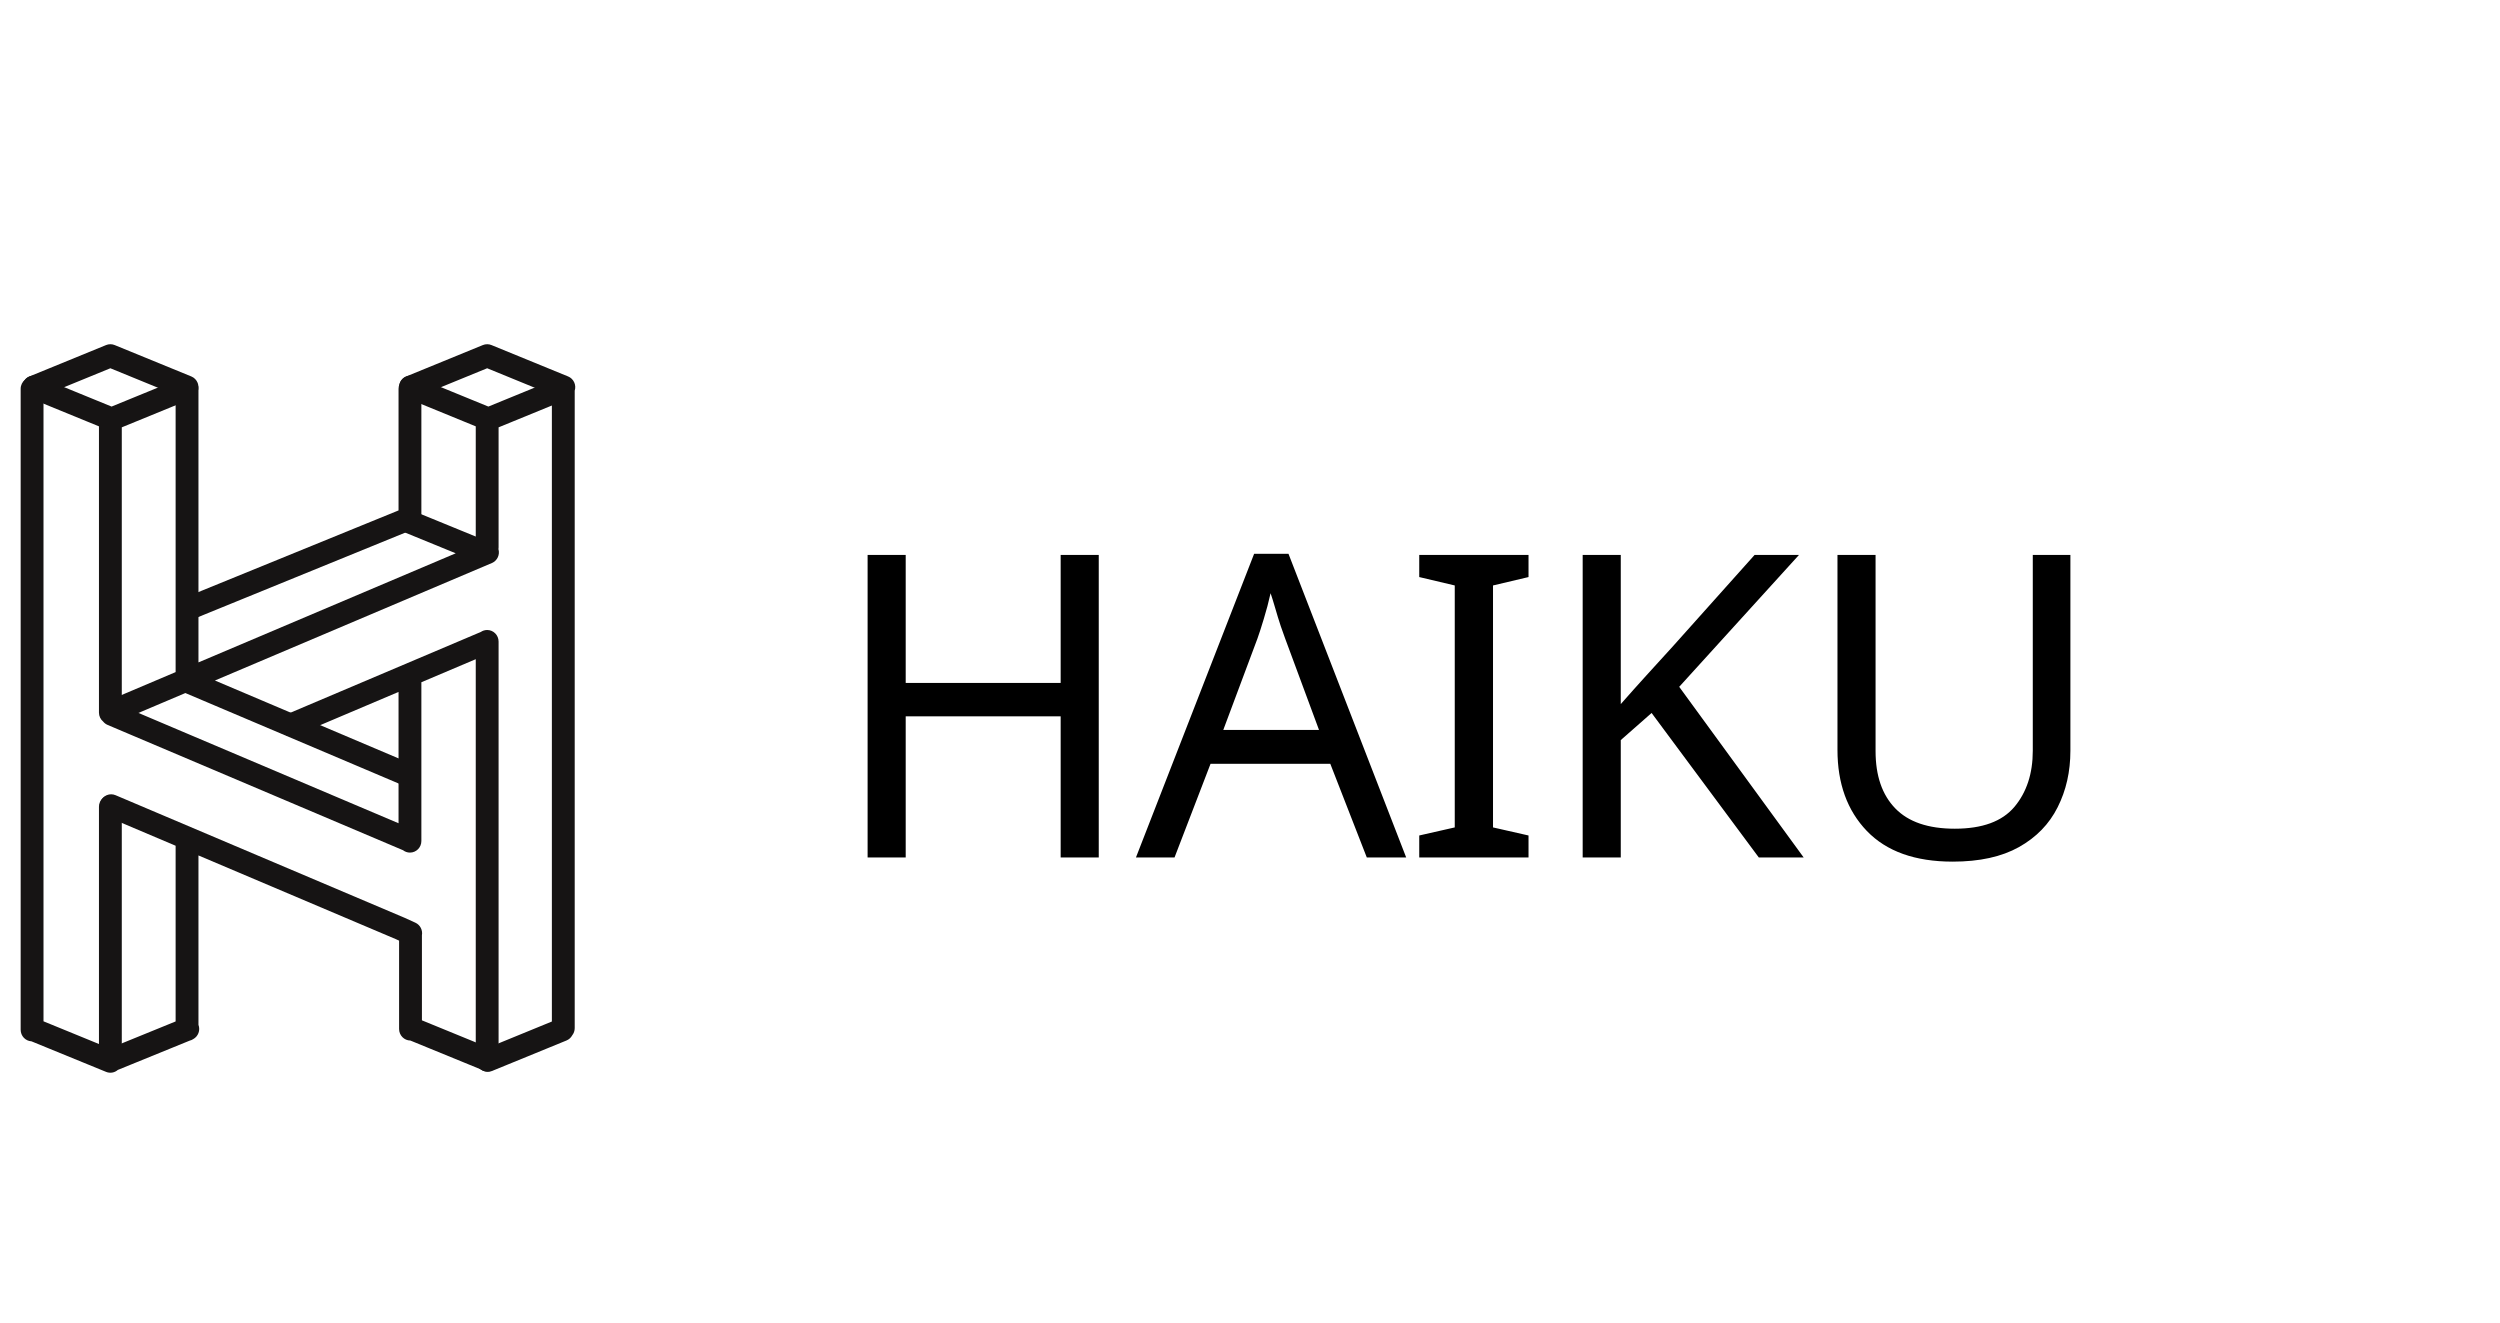
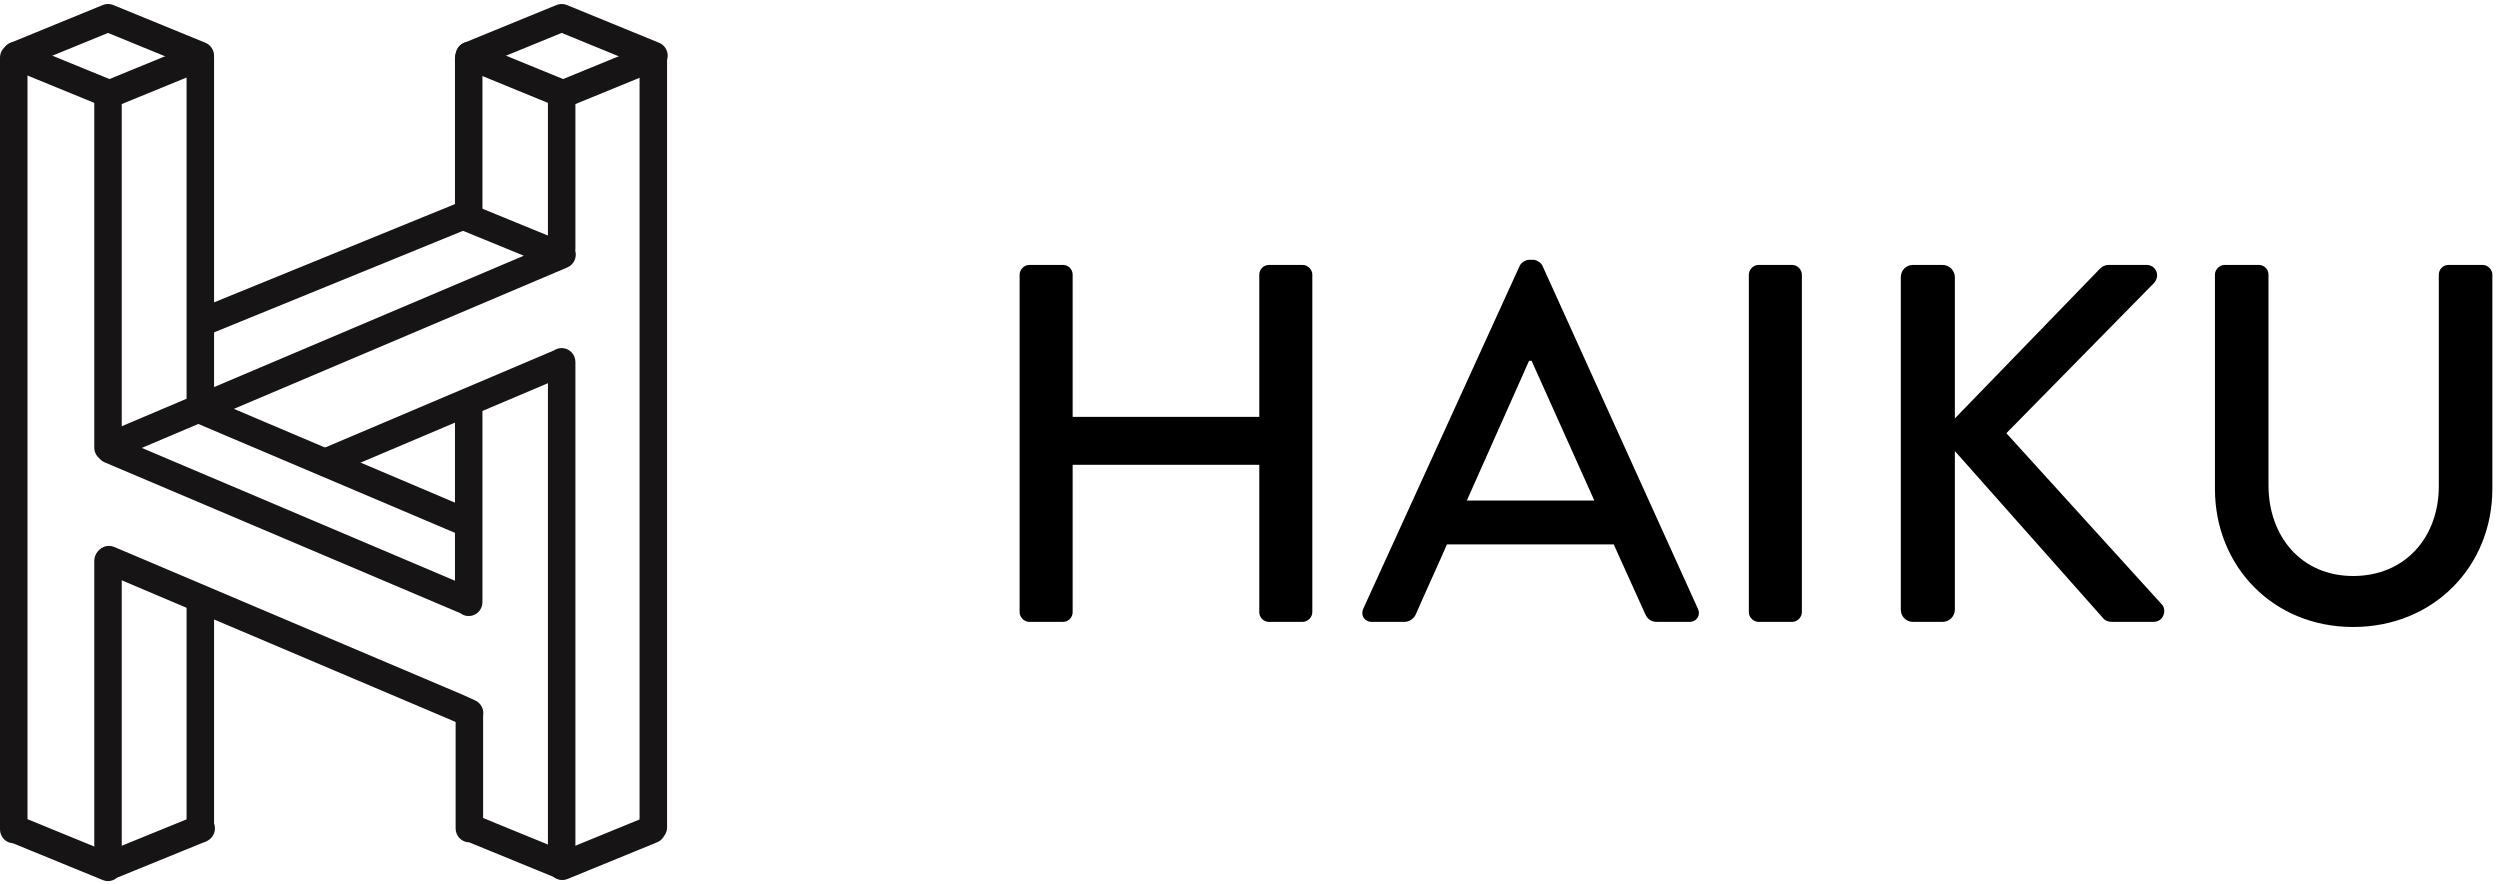
- <svg xmlns="http://www.w3.org/2000/svg" width="242px" height="128px" viewBox="0 0 242 128" version="1.1">
+ <svg xmlns="http://www.w3.org/2000/svg" width="201px" height="71px" viewBox="0 0 201 71" version="1.1">
  <defs />
  <g id="Page-1" stroke="none" stroke-width="1" fill="none" fill-rule="evenodd">
-     <g id="Outlined-favicon">
-       <g id="Group" transform="translate(80, 40)" font-size="41" font-family="brandon-grotesque" letter-spacing="-0.421" fill="#000000" font-weight="400">
-         <text id="HAIKU">
-           <tspan x="0" y="43">HAIKU</tspan>
-         </text>
+     <g id="logo">
+       <g id="Group" transform="translate(78, 7)" fill="#000000">
+         <g id="HAIKU">
+           <path d="M3.977,42.221 L3.977,15.079 C3.977,14.669 4.346,14.3 4.756,14.3 L7.462,14.3 C7.913,14.3 8.241,14.669 8.241,15.079 L8.241,26.518 L23.247,26.518 L23.247,15.079 C23.247,14.669 23.575,14.3 24.026,14.3 L26.732,14.3 C27.142,14.3 27.511,14.669 27.511,15.079 L27.511,42.221 C27.511,42.631 27.142,43 26.732,43 L24.026,43 C23.575,43 23.247,42.631 23.247,42.221 L23.247,30.372 L8.241,30.372 L8.241,42.221 C8.241,42.631 7.913,43 7.462,43 L4.756,43 C4.346,43 3.977,42.631 3.977,42.221 Z M32.308,43 C31.693,43 31.365,42.467 31.611,41.934 L44.198,14.341 C44.321,14.095 44.69,13.89 44.895,13.89 L45.305,13.89 C45.51,13.89 45.879,14.095 46.002,14.341 L58.507,41.934 C58.753,42.467 58.425,43 57.81,43 L55.227,43 C54.735,43 54.448,42.754 54.284,42.385 L51.742,36.768 L38.335,36.768 C37.515,38.654 36.654,40.499 35.834,42.385 C35.711,42.672 35.383,43 34.891,43 L32.308,43 Z M39.934,33.242 L50.184,33.242 L45.141,22.008 L44.936,22.008 L39.934,33.242 Z M62.607,42.221 L62.607,15.079 C62.607,14.669 62.976,14.3 63.386,14.3 L66.092,14.3 C66.502,14.3 66.871,14.669 66.871,15.079 L66.871,42.221 C66.871,42.631 66.502,43 66.092,43 L63.386,43 C62.976,43 62.607,42.631 62.607,42.221 Z M74.825,42.016 L74.825,15.284 C74.825,14.751 75.235,14.3 75.809,14.3 L78.187,14.3 C78.72,14.3 79.171,14.751 79.171,15.284 L79.171,26.641 L90.733,14.71 C90.897,14.505 91.184,14.3 91.512,14.3 L94.587,14.3 C95.325,14.3 95.735,15.161 95.161,15.776 L83.312,27.83 L95.858,41.647 C96.186,42.057 95.981,43 95.12,43 L91.84,43 C91.43,43 91.184,42.836 91.102,42.713 L79.171,29.265 L79.171,42.016 C79.171,42.549 78.72,43 78.187,43 L75.809,43 C75.235,43 74.825,42.549 74.825,42.016 Z M100.081,32.299 L100.081,15.079 C100.081,14.669 100.45,14.3 100.86,14.3 L103.607,14.3 C104.058,14.3 104.386,14.669 104.386,15.079 L104.386,32.012 C104.386,36.112 107.01,39.31 111.192,39.31 C115.415,39.31 118.08,36.153 118.08,32.094 L118.08,15.079 C118.08,14.669 118.408,14.3 118.859,14.3 L121.606,14.3 C122.016,14.3 122.385,14.669 122.385,15.079 L122.385,32.299 C122.385,38.531 117.67,43.41 111.192,43.41 C104.755,43.41 100.081,38.531 100.081,32.299 Z" />
+         </g>
      </g>
-       <g id="outlined-logo" transform="translate(2, 33)" fill-rule="nonzero" fill="#161414">
-         <path d="M17.211,49.806 L36.313,57.908 L36.632,58.053 L36.632,66.496 C36.631,66.514 36.631,66.531 36.632,66.548 L36.632,66.606 C36.632,67.22 37.12,67.718 37.725,67.725 L42.912,69.849 L44.554,70.521 C44.854,70.751 45.263,70.82 45.637,70.667 L52.835,67.72 C53.081,67.62 53.272,67.44 53.39,67.221 C53.541,67.03 53.632,66.787 53.632,66.523 L53.632,4.819 C53.807,4.266 53.534,3.661 52.993,3.44 L45.573,0.402 C45.445,0.349 45.306,0.321 45.165,0.32 C45.009,0.321 44.871,0.349 44.742,0.402 L37.323,3.44 C36.984,3.578 36.75,3.868 36.666,4.201 C36.61,4.335 36.579,4.482 36.579,4.637 L36.579,16.409 L16.008,24.8 C15.442,25.031 15.168,25.683 15.396,26.257 C15.624,26.83 16.268,27.108 16.834,26.877 L37.642,18.389 C37.656,18.389 37.67,18.39 37.684,18.39 C38.295,18.39 38.789,17.888 38.789,17.27 L38.789,17.186 C38.79,17.172 38.79,17.157 38.789,17.143 L38.789,5.254 L45.158,2.647 L51.421,5.211 L51.421,65.884 L45.274,68.401 L43.74,67.773 L38.842,65.768 L38.842,57.568 C38.842,57.557 38.842,57.547 38.842,57.537 C38.93,57.043 38.68,56.532 38.207,56.317 L37.194,55.855 L9.185,43.975 C8.622,43.736 7.975,44.004 7.739,44.575 C7.503,45.145 7.768,45.801 8.331,46.04 L15,48.868 L15,65.875 L8.606,68.481 L7.267,67.933 L2.211,65.863 L2.211,5.297 L8.684,2.647 L15.691,5.515 C16.257,5.747 16.901,5.47 17.13,4.897 C17.359,4.324 17.085,3.671 16.52,3.44 L9.1,0.402 C8.971,0.349 8.833,0.321 8.692,0.32 C8.536,0.321 8.397,0.349 8.269,0.402 L0.849,3.44 C0.671,3.513 0.522,3.627 0.408,3.768 C0.159,3.973 8.60287895e-15,4.286 8.55456057e-15,4.637 L0,66.682 C-8.23692617e-17,67.28 0.462,67.768 1.044,67.8 L6.438,70.008 L8.27,70.758 C8.667,70.921 9.103,70.833 9.406,70.568 L16.36,67.734 C16.482,67.705 16.596,67.655 16.699,67.589 C17.185,67.326 17.411,66.733 17.211,66.202 L17.211,49.806 L17.211,49.806 Z" id="Combined-Shape" />
-         <path d="M46.25,20.156 C46.405,20.696 46.139,21.279 45.615,21.501 L18.804,32.873 L38.026,41.026 C38.589,41.264 38.855,41.92 38.619,42.491 C38.383,43.061 37.735,43.329 37.172,43.091 L15.943,34.086 L9.269,36.917 C8.706,37.156 8.058,36.887 7.823,36.317 C7.587,35.747 7.852,35.091 8.415,34.852 L15,32.059 L15,4.637 C15,4.019 15.495,3.518 16.105,3.518 C16.716,3.518 17.211,4.019 17.211,4.637 L17.211,31.121 L42.114,20.559 L37.007,18.468 C36.441,18.236 36.168,17.584 36.396,17.011 C36.625,16.438 37.269,16.161 37.835,16.392 L44.053,18.938 L44.053,8.271 L42.912,7.804 L37.323,5.515 C36.757,5.284 36.483,4.631 36.712,4.058 C36.941,3.485 37.585,3.208 38.151,3.44 L43.74,5.728 L45.274,6.356 L52.007,3.6 C52.573,3.368 53.217,3.645 53.446,4.218 C53.675,4.791 53.401,5.443 52.835,5.675 L46.263,8.366 L46.263,19.98 C46.263,20.04 46.258,20.099 46.25,20.156 L46.25,20.156 Z" id="Combined-Shape" />
-         <path d="M44.053,30.809 L38.789,33.041 L38.789,48.412 C38.789,49.03 38.295,49.531 37.684,49.531 C37.432,49.531 37.2,49.446 37.014,49.302 L8.415,37.172 C8.241,37.098 8.096,36.985 7.985,36.847 C7.737,36.641 7.579,36.329 7.579,35.98 L7.579,8.271 L6.438,7.804 L0.849,5.515 C0.283,5.284 0.01,4.631 0.238,4.058 C0.467,3.485 1.111,3.208 1.677,3.44 L7.267,5.728 L8.801,6.356 L15.533,3.6 C16.099,3.368 16.743,3.645 16.972,4.218 C17.201,4.791 16.928,5.443 16.362,5.675 L9.789,8.366 L9.789,35.328 L36.579,46.691 L36.579,33.978 L26.608,38.207 C26.045,38.446 25.398,38.178 25.162,37.607 C24.926,37.037 25.191,36.381 25.754,36.143 L44.543,28.173 C44.719,28.054 44.93,27.984 45.158,27.984 C45.768,27.984 46.263,28.485 46.263,29.104 L46.263,69.603 C46.263,70.221 45.768,70.722 45.158,70.722 C44.547,70.722 44.053,70.221 44.053,69.603 L44.053,30.809 L44.053,30.809 Z M9.789,45.095 C9.789,44.476 9.295,43.975 8.684,43.975 C8.074,43.975 7.579,44.476 7.579,45.095 L7.579,69.419 C7.579,70.037 8.074,70.538 8.684,70.538 C9.295,70.538 9.789,70.037 9.789,69.419 L9.789,45.095 L9.789,45.095 Z" id="Combined-Shape" />
+       <g id="outlined-logo" fill="#161414" fill-rule="nonzero">
+         <path d="M17.211,49.806 L36.313,57.908 L36.632,58.053 L36.632,66.496 C36.631,66.514 36.631,66.531 36.632,66.548 L36.632,66.606 C36.632,67.22 37.12,67.718 37.725,67.725 L42.912,69.849 L44.554,70.521 C44.854,70.751 45.263,70.82 45.637,70.667 L52.835,67.72 C53.081,67.62 53.272,67.44 53.39,67.221 C53.541,67.03 53.632,66.787 53.632,66.523 L53.632,4.819 C53.807,4.266 53.534,3.661 52.993,3.44 L45.573,0.402 C45.445,0.349 45.306,0.321 45.165,0.32 C45.009,0.321 44.871,0.349 44.742,0.402 L37.323,3.44 C36.984,3.578 36.75,3.868 36.666,4.201 C36.61,4.335 36.579,4.482 36.579,4.637 L36.579,16.409 L16.008,24.8 C15.442,25.031 15.168,25.683 15.396,26.257 C15.624,26.83 16.268,27.108 16.834,26.877 L37.642,18.389 C37.656,18.389 37.67,18.39 37.684,18.39 C38.295,18.39 38.789,17.888 38.789,17.27 L38.789,17.186 C38.79,17.172 38.79,17.157 38.789,17.143 L38.789,5.254 L45.158,2.647 L51.421,5.211 L51.421,65.884 L45.274,68.401 L43.74,67.773 L38.842,65.768 L38.842,57.568 C38.842,57.557 38.842,57.547 38.842,57.537 C38.93,57.043 38.68,56.532 38.207,56.317 L37.194,55.855 L9.185,43.975 C8.622,43.736 7.975,44.004 7.739,44.575 C7.503,45.145 7.768,45.801 8.331,46.04 L15,48.868 L15,65.875 L8.606,68.481 L7.267,67.933 L2.211,65.863 L2.211,5.297 L8.684,2.647 L15.691,5.515 C16.257,5.747 16.901,5.47 17.13,4.897 C17.359,4.324 17.085,3.671 16.52,3.44 L9.1,0.402 C8.971,0.349 8.833,0.321 8.692,0.32 C8.536,0.321 8.397,0.349 8.269,0.402 L0.849,3.44 C0.671,3.513 0.522,3.627 0.408,3.768 C0.159,3.973 8.60287895e-15,4.286 8.55456057e-15,4.637 L0,66.682 C-8.23692617e-17,67.28 0.462,67.768 1.044,67.8 L6.438,70.008 L8.27,70.758 C8.667,70.921 9.103,70.833 9.406,70.568 L16.36,67.734 C16.482,67.705 16.596,67.655 16.699,67.589 C17.185,67.326 17.411,66.733 17.211,66.202 L17.211,49.806 Z" id="Combined-Shape" />
+         <path d="M46.25,20.156 C46.405,20.696 46.139,21.279 45.615,21.501 L18.804,32.873 L38.026,41.026 C38.589,41.264 38.855,41.92 38.619,42.491 C38.383,43.061 37.735,43.329 37.172,43.091 L15.943,34.086 L9.269,36.917 C8.706,37.156 8.058,36.887 7.823,36.317 C7.587,35.747 7.852,35.091 8.415,34.852 L15,32.059 L15,4.637 C15,4.019 15.495,3.518 16.105,3.518 C16.716,3.518 17.211,4.019 17.211,4.637 L17.211,31.121 L42.114,20.559 L37.007,18.468 C36.441,18.236 36.168,17.584 36.396,17.011 C36.625,16.438 37.269,16.161 37.835,16.392 L44.053,18.938 L44.053,8.271 L42.912,7.804 L37.323,5.515 C36.757,5.284 36.483,4.631 36.712,4.058 C36.941,3.485 37.585,3.208 38.151,3.44 L43.74,5.728 L45.274,6.356 L52.007,3.6 C52.573,3.368 53.217,3.645 53.446,4.218 C53.675,4.791 53.401,5.443 52.835,5.675 L46.263,8.366 L46.263,19.98 C46.263,20.04 46.258,20.099 46.25,20.156 Z" id="Combined-Shape" />
+         <path d="M44.053,30.809 L38.789,33.041 L38.789,48.412 C38.789,49.03 38.295,49.531 37.684,49.531 C37.432,49.531 37.2,49.446 37.014,49.302 L8.415,37.172 C8.241,37.098 8.096,36.985 7.985,36.847 C7.737,36.641 7.579,36.329 7.579,35.98 L7.579,8.271 L6.438,7.804 L0.849,5.515 C0.283,5.284 0.01,4.631 0.238,4.058 C0.467,3.485 1.111,3.208 1.677,3.44 L7.267,5.728 L8.801,6.356 L15.533,3.6 C16.099,3.368 16.743,3.645 16.972,4.218 C17.201,4.791 16.928,5.443 16.362,5.675 L9.789,8.366 L9.789,35.328 L36.579,46.691 L36.579,33.978 L26.608,38.207 C26.045,38.446 25.398,38.178 25.162,37.607 C24.926,37.037 25.191,36.381 25.754,36.143 L44.543,28.173 C44.719,28.054 44.93,27.984 45.158,27.984 C45.768,27.984 46.263,28.485 46.263,29.104 L46.263,69.603 C46.263,70.221 45.768,70.722 45.158,70.722 C44.547,70.722 44.053,70.221 44.053,69.603 L44.053,30.809 Z M9.789,45.095 C9.789,44.476 9.295,43.975 8.684,43.975 C8.074,43.975 7.579,44.476 7.579,45.095 L7.579,69.419 C7.579,70.037 8.074,70.538 8.684,70.538 C9.295,70.538 9.789,70.037 9.789,69.419 L9.789,45.095 Z" id="Combined-Shape" />
      </g>
    </g>
  </g>
</svg>
